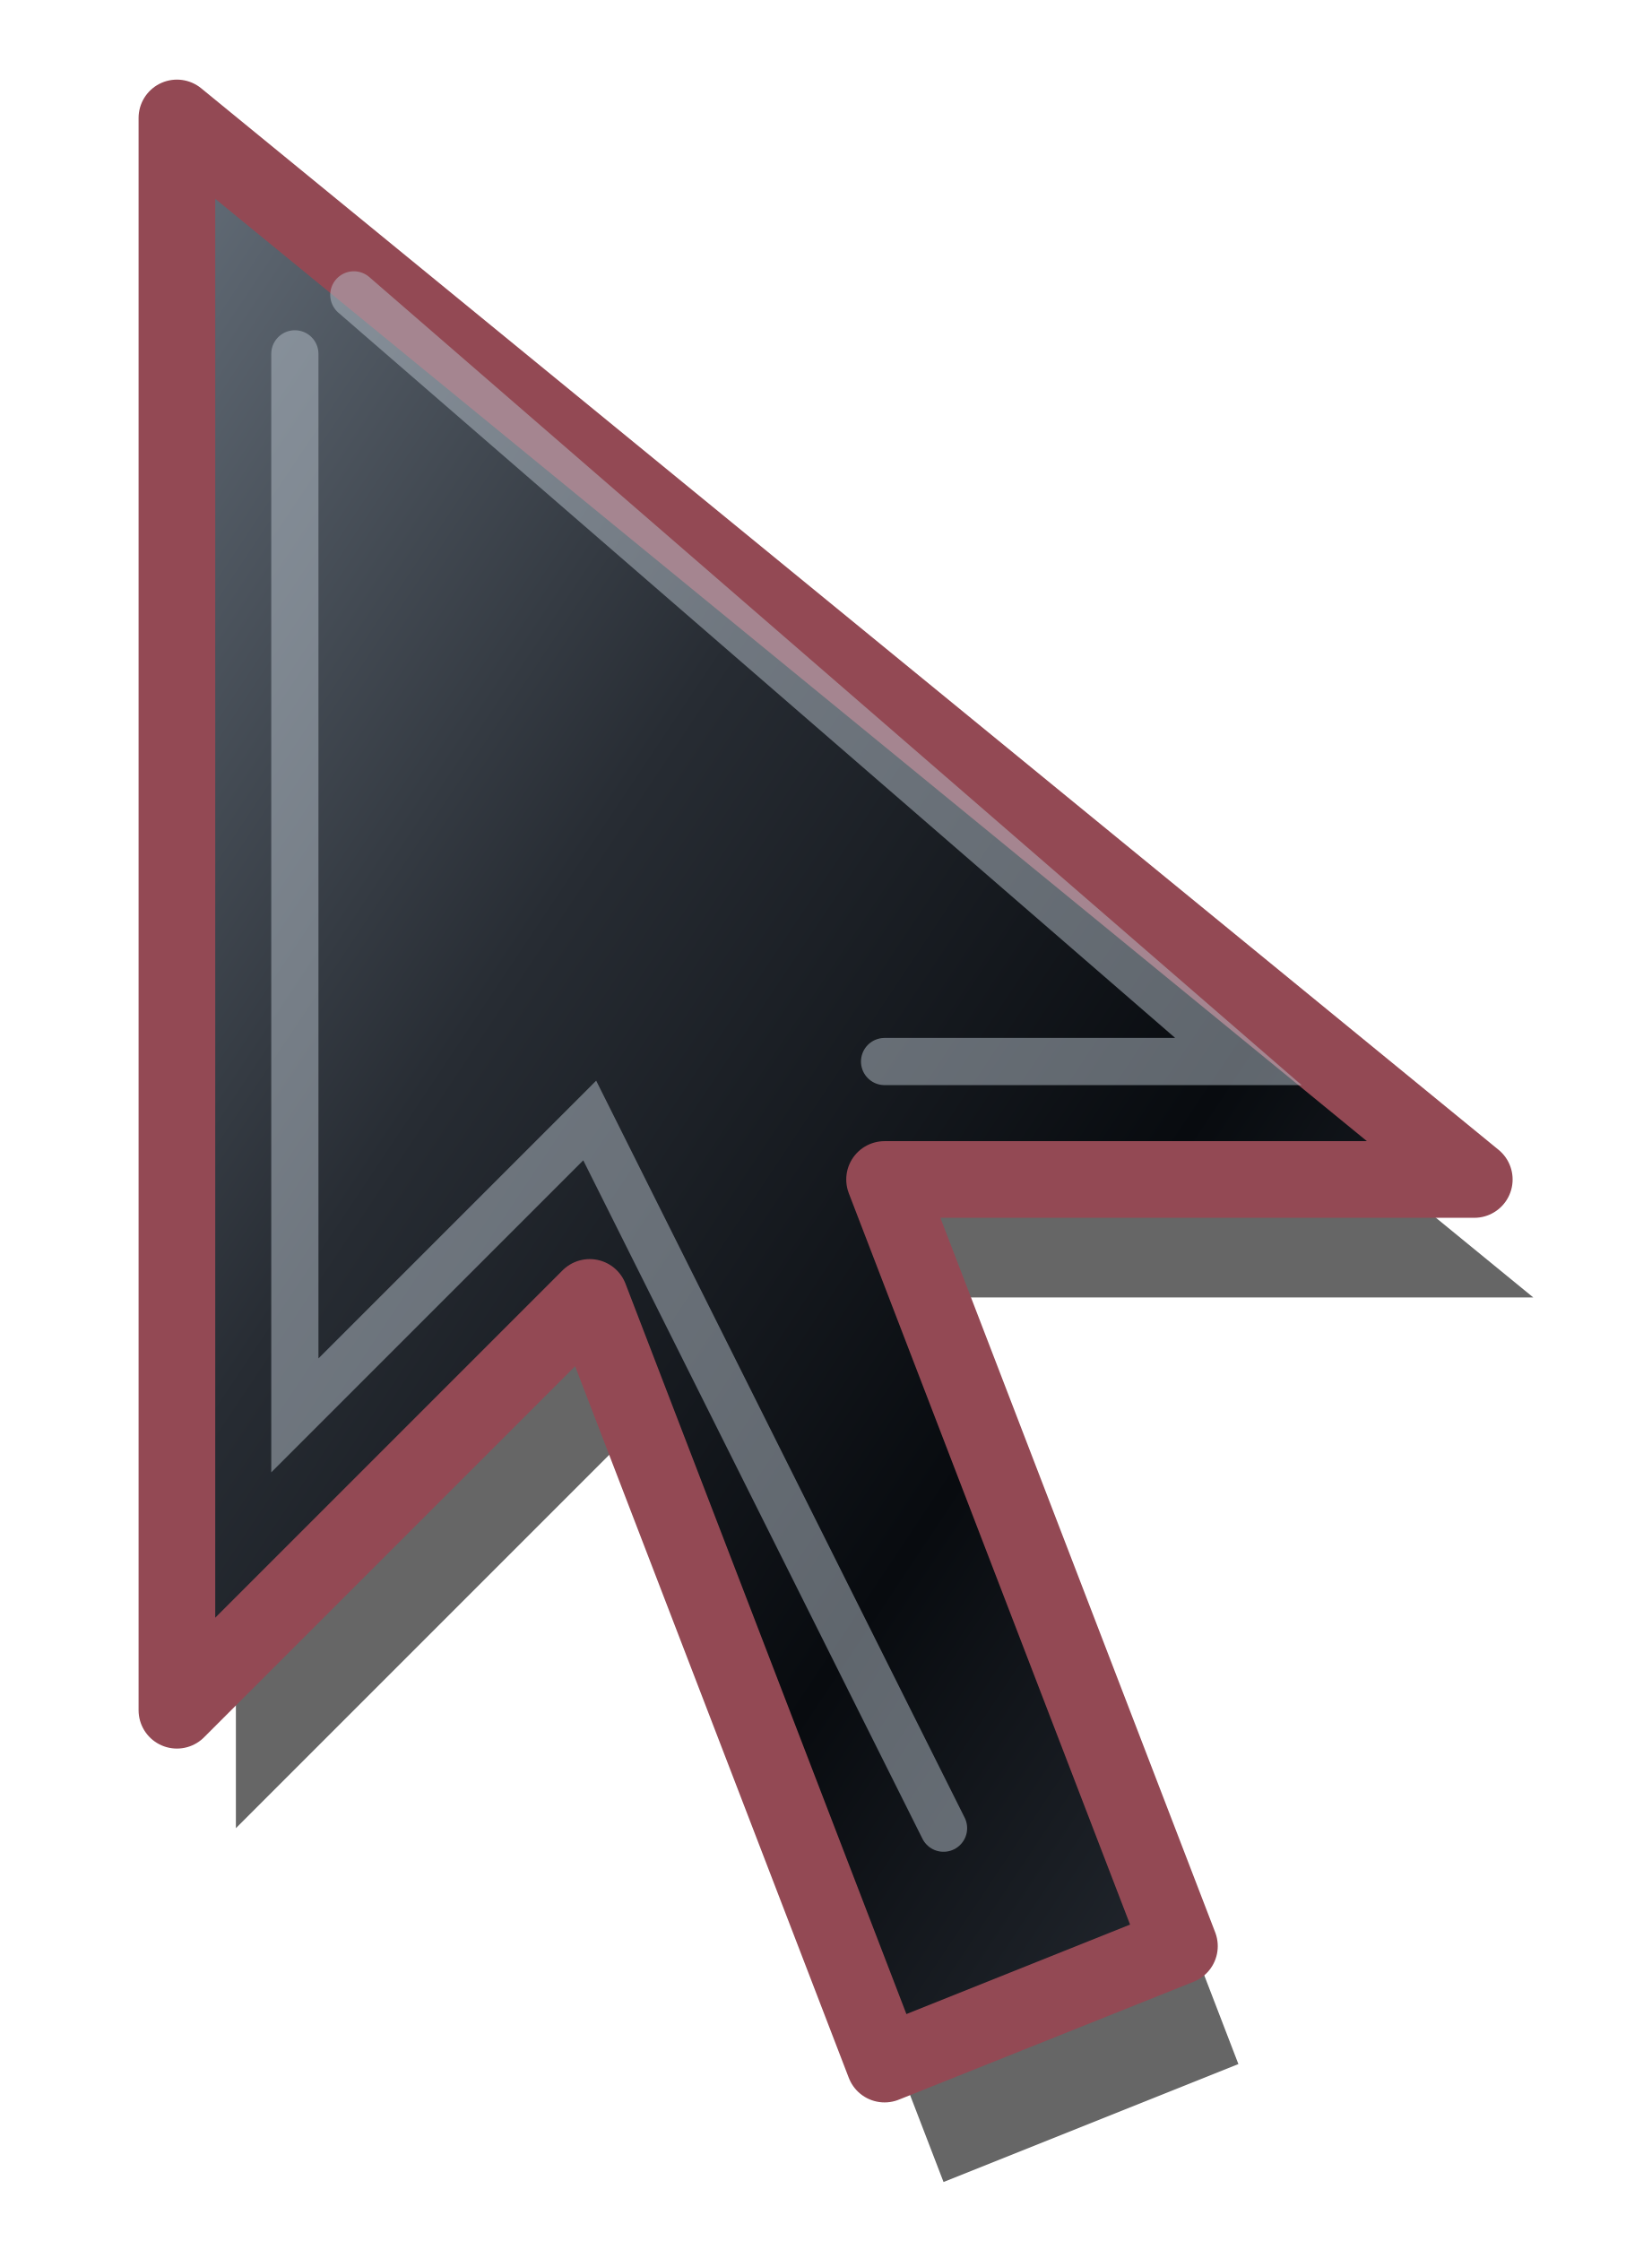
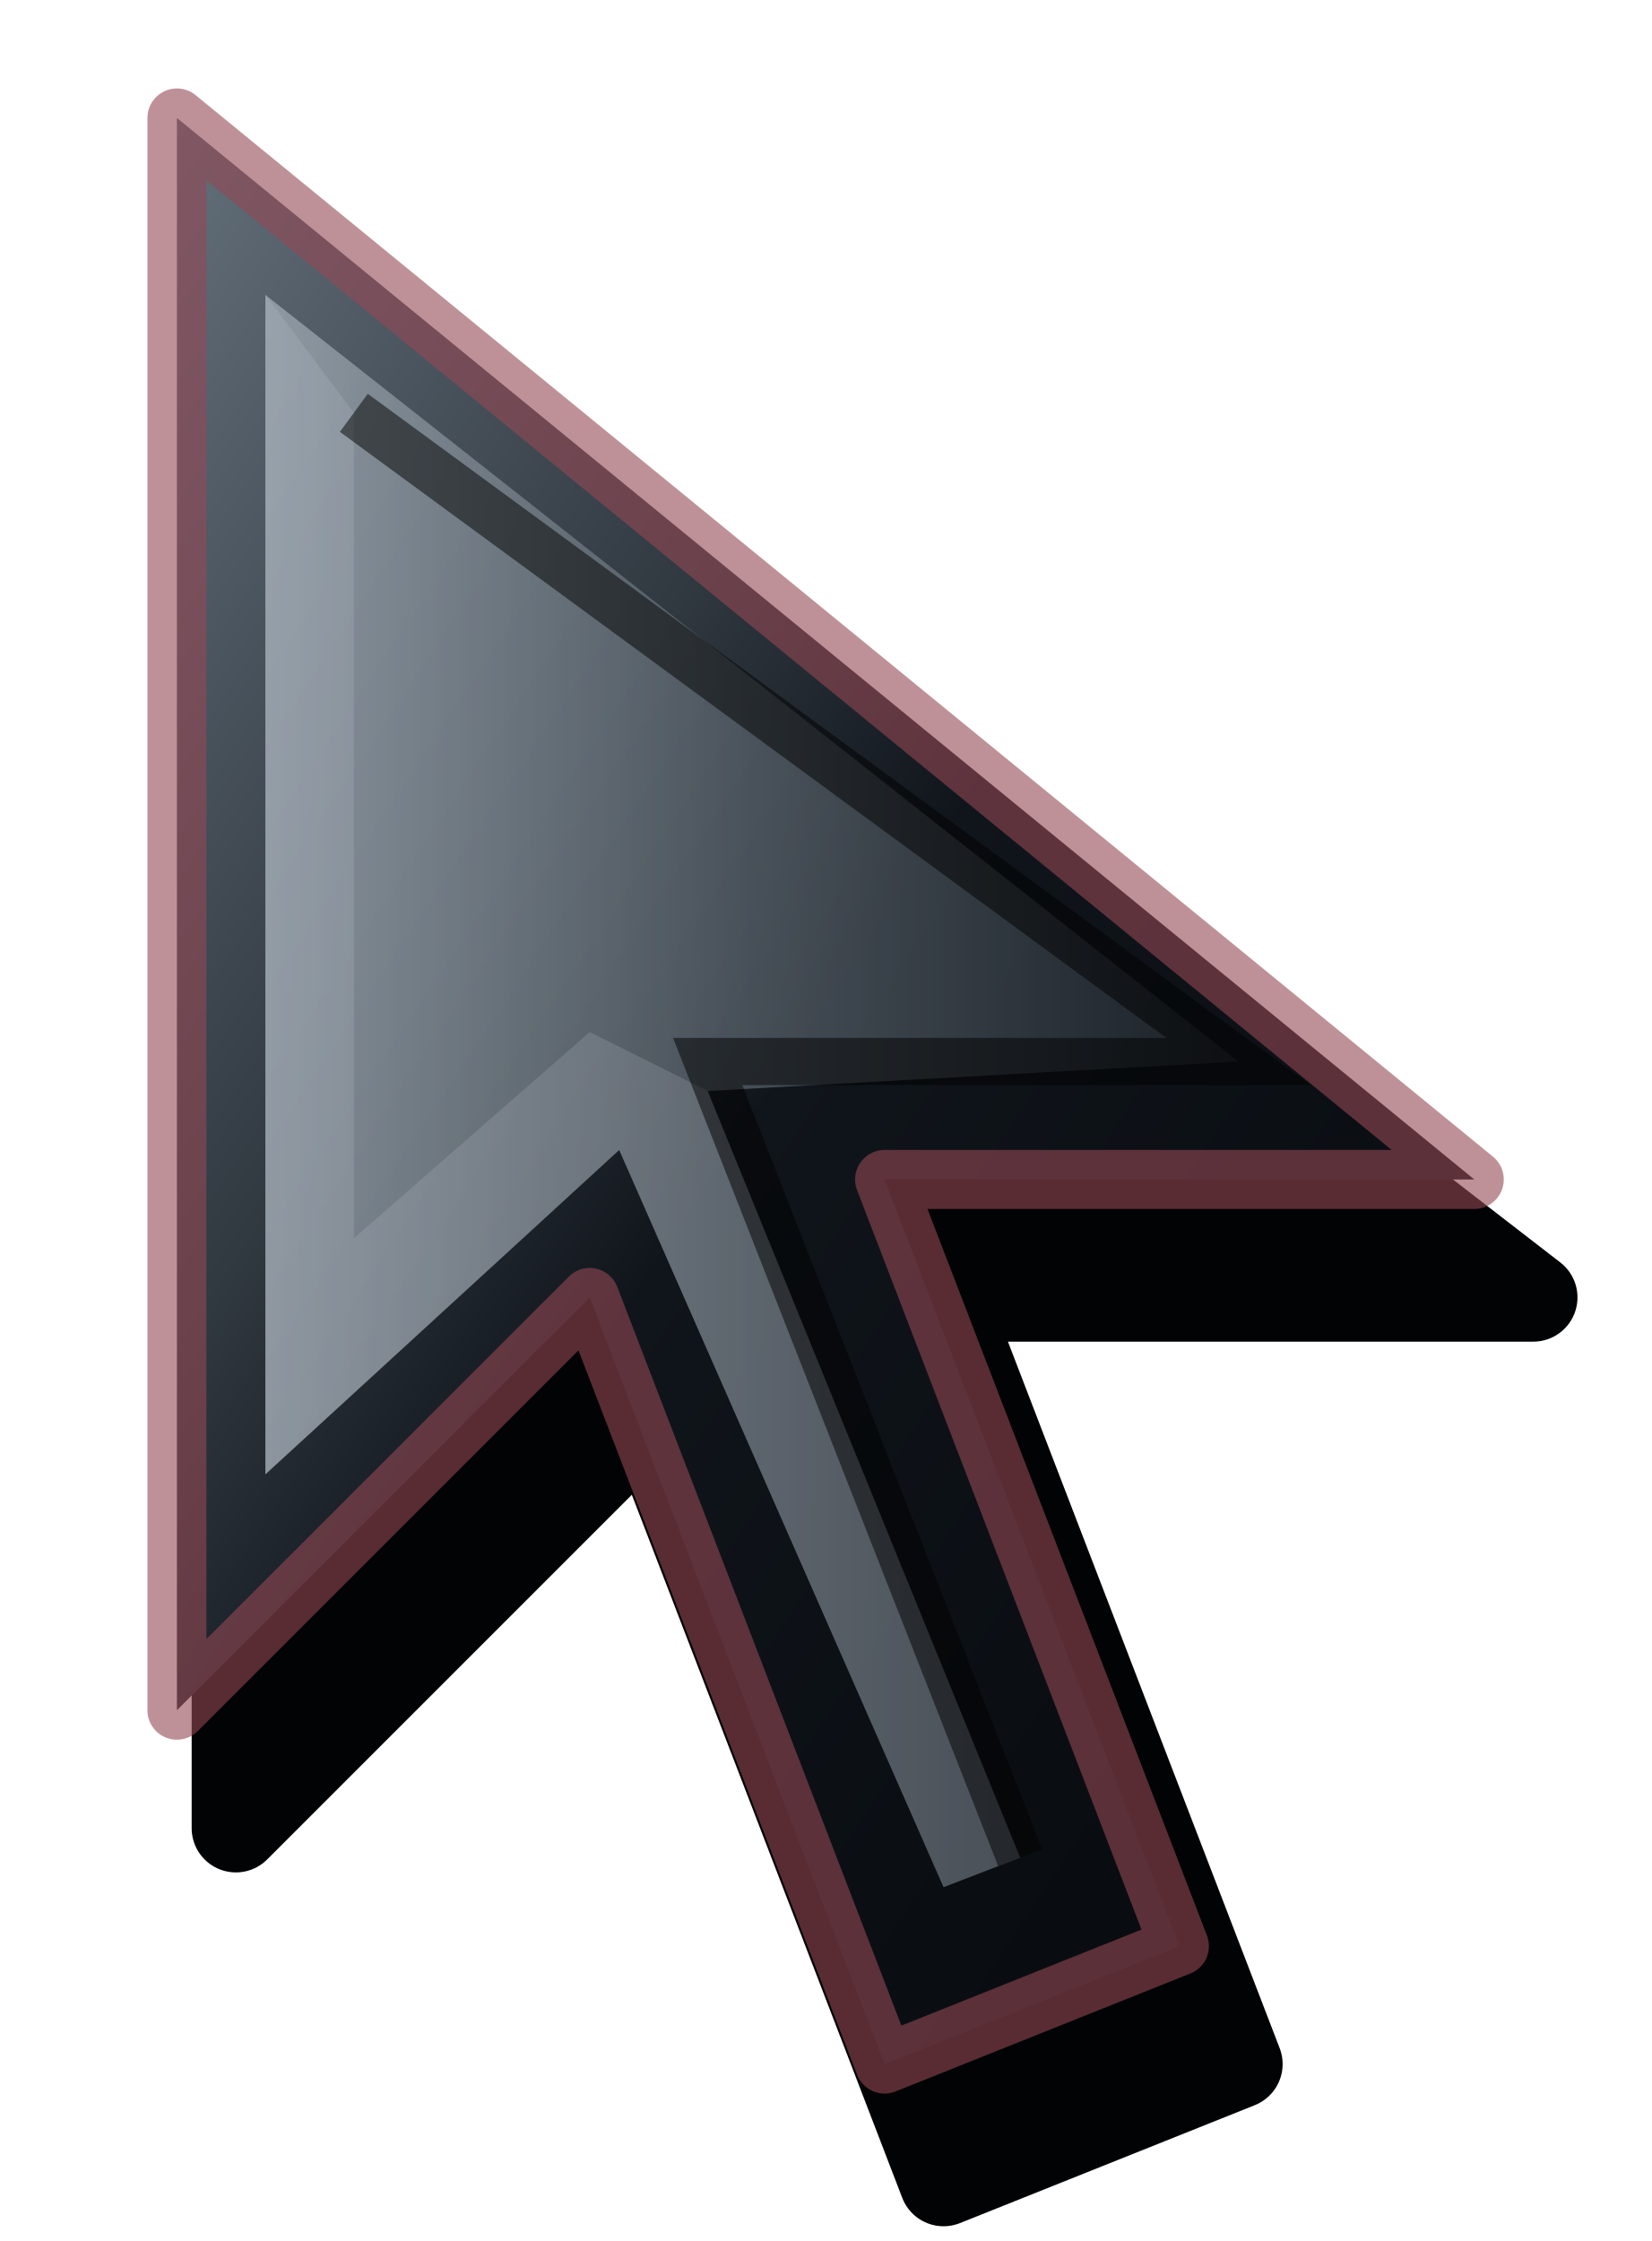
<svg xmlns="http://www.w3.org/2000/svg" width="28" height="38" viewBox="0 0 28 38">
  <defs>
    <linearGradient id="body" x1="0" y1="0" x2="1" y2="1">
-       <stop stop-color="#66707b" />
-       <stop offset=".35" stop-color="#272c33" />
-       <stop offset=".65" stop-color="#080b0f" />
-       <stop offset="1" stop-color="#343a43" />
+       <stop stop-color="#64707b" />
+       <stop offset=".32" stop-color="#303840" />
+       <stop offset=".48" stop-color="#10151b" />
+       <stop offset="1" stop-color="#05080c" />
+     </linearGradient>
+     <linearGradient id="bevel">
+       <stop stop-color="#a4afb8" />
+       <stop offset=".5" stop-color="#59636c" />
+       <stop offset="1" stop-color="#20262d" />
    </linearGradient>
  </defs>
-   <path d="M4 4V31L11 24L16 37L21 35L16 22H26Z" fill="#0009" />
-   <path d="M3 2V29L10 22L15 35L20 33L15 20H25Z" fill="url(#body)" stroke="#934954" stroke-width="1.3" stroke-linejoin="round" />
-   <path d="M5 6V24L10 19L16 31M6 5L21 18H15" fill="none" stroke="#b9c2cc" stroke-opacity=".5" stroke-width=".8" stroke-linecap="round" />
+   <path d="M4 5V31L11 24L16 37L21 35L16 22H26Z" fill="#020305" stroke="#020305" stroke-width="1.5" stroke-linejoin="round" />
+   <path d="M3 2V29L10 22L15 35L20 33L15 20H25Z" fill="url(#body)" stroke="#934954" stroke-opacity=".6" stroke-width="1" stroke-linejoin="round" />
+   <path d="M4.5 5V25L10.5 19.5L16 32L17.3 31.5L12 18.5L21 18Z" fill="url(#bevel)" opacity=".72" />
+   <path d="M6 7V21L10 17.5L12 18.5L17.3 31.5L16 32L10.5 19.5L4.5 25V5Z" fill="#c3ccd2" opacity=".19" />
+   <path d="M6 7L21 18H12L17.3 31.5" fill="none" stroke="#000" stroke-opacity=".5" stroke-width=".8" />
</svg>
